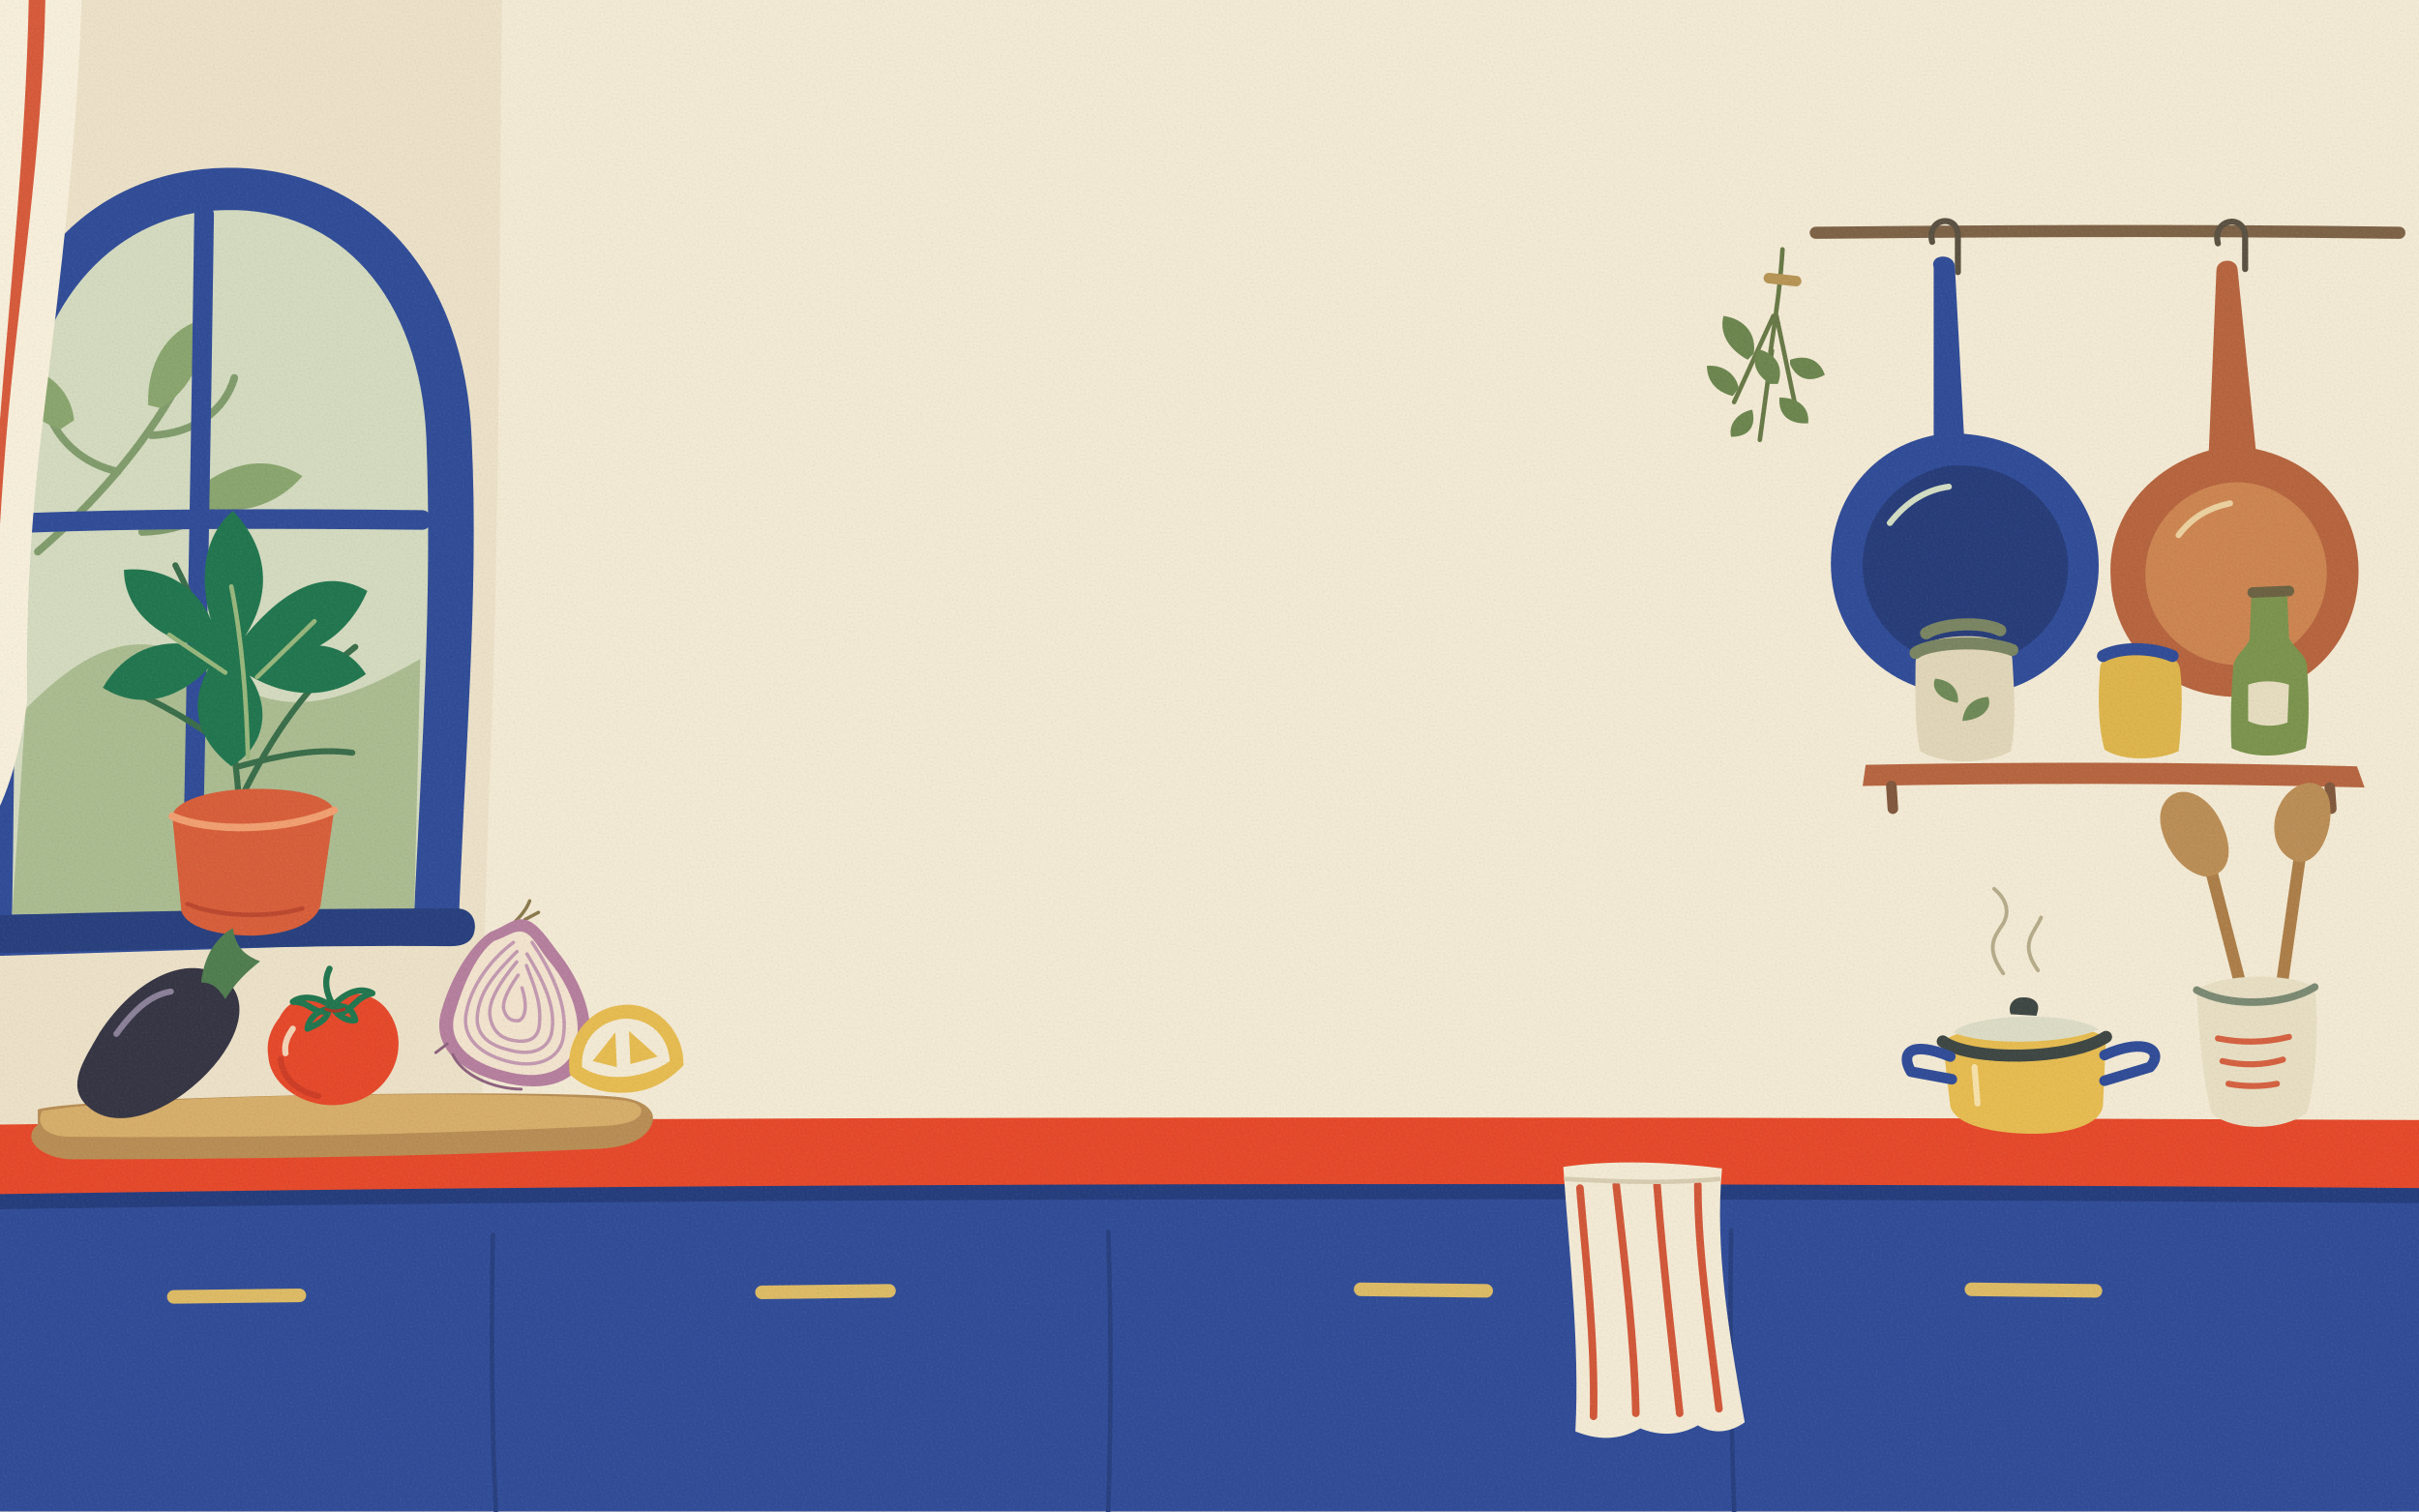
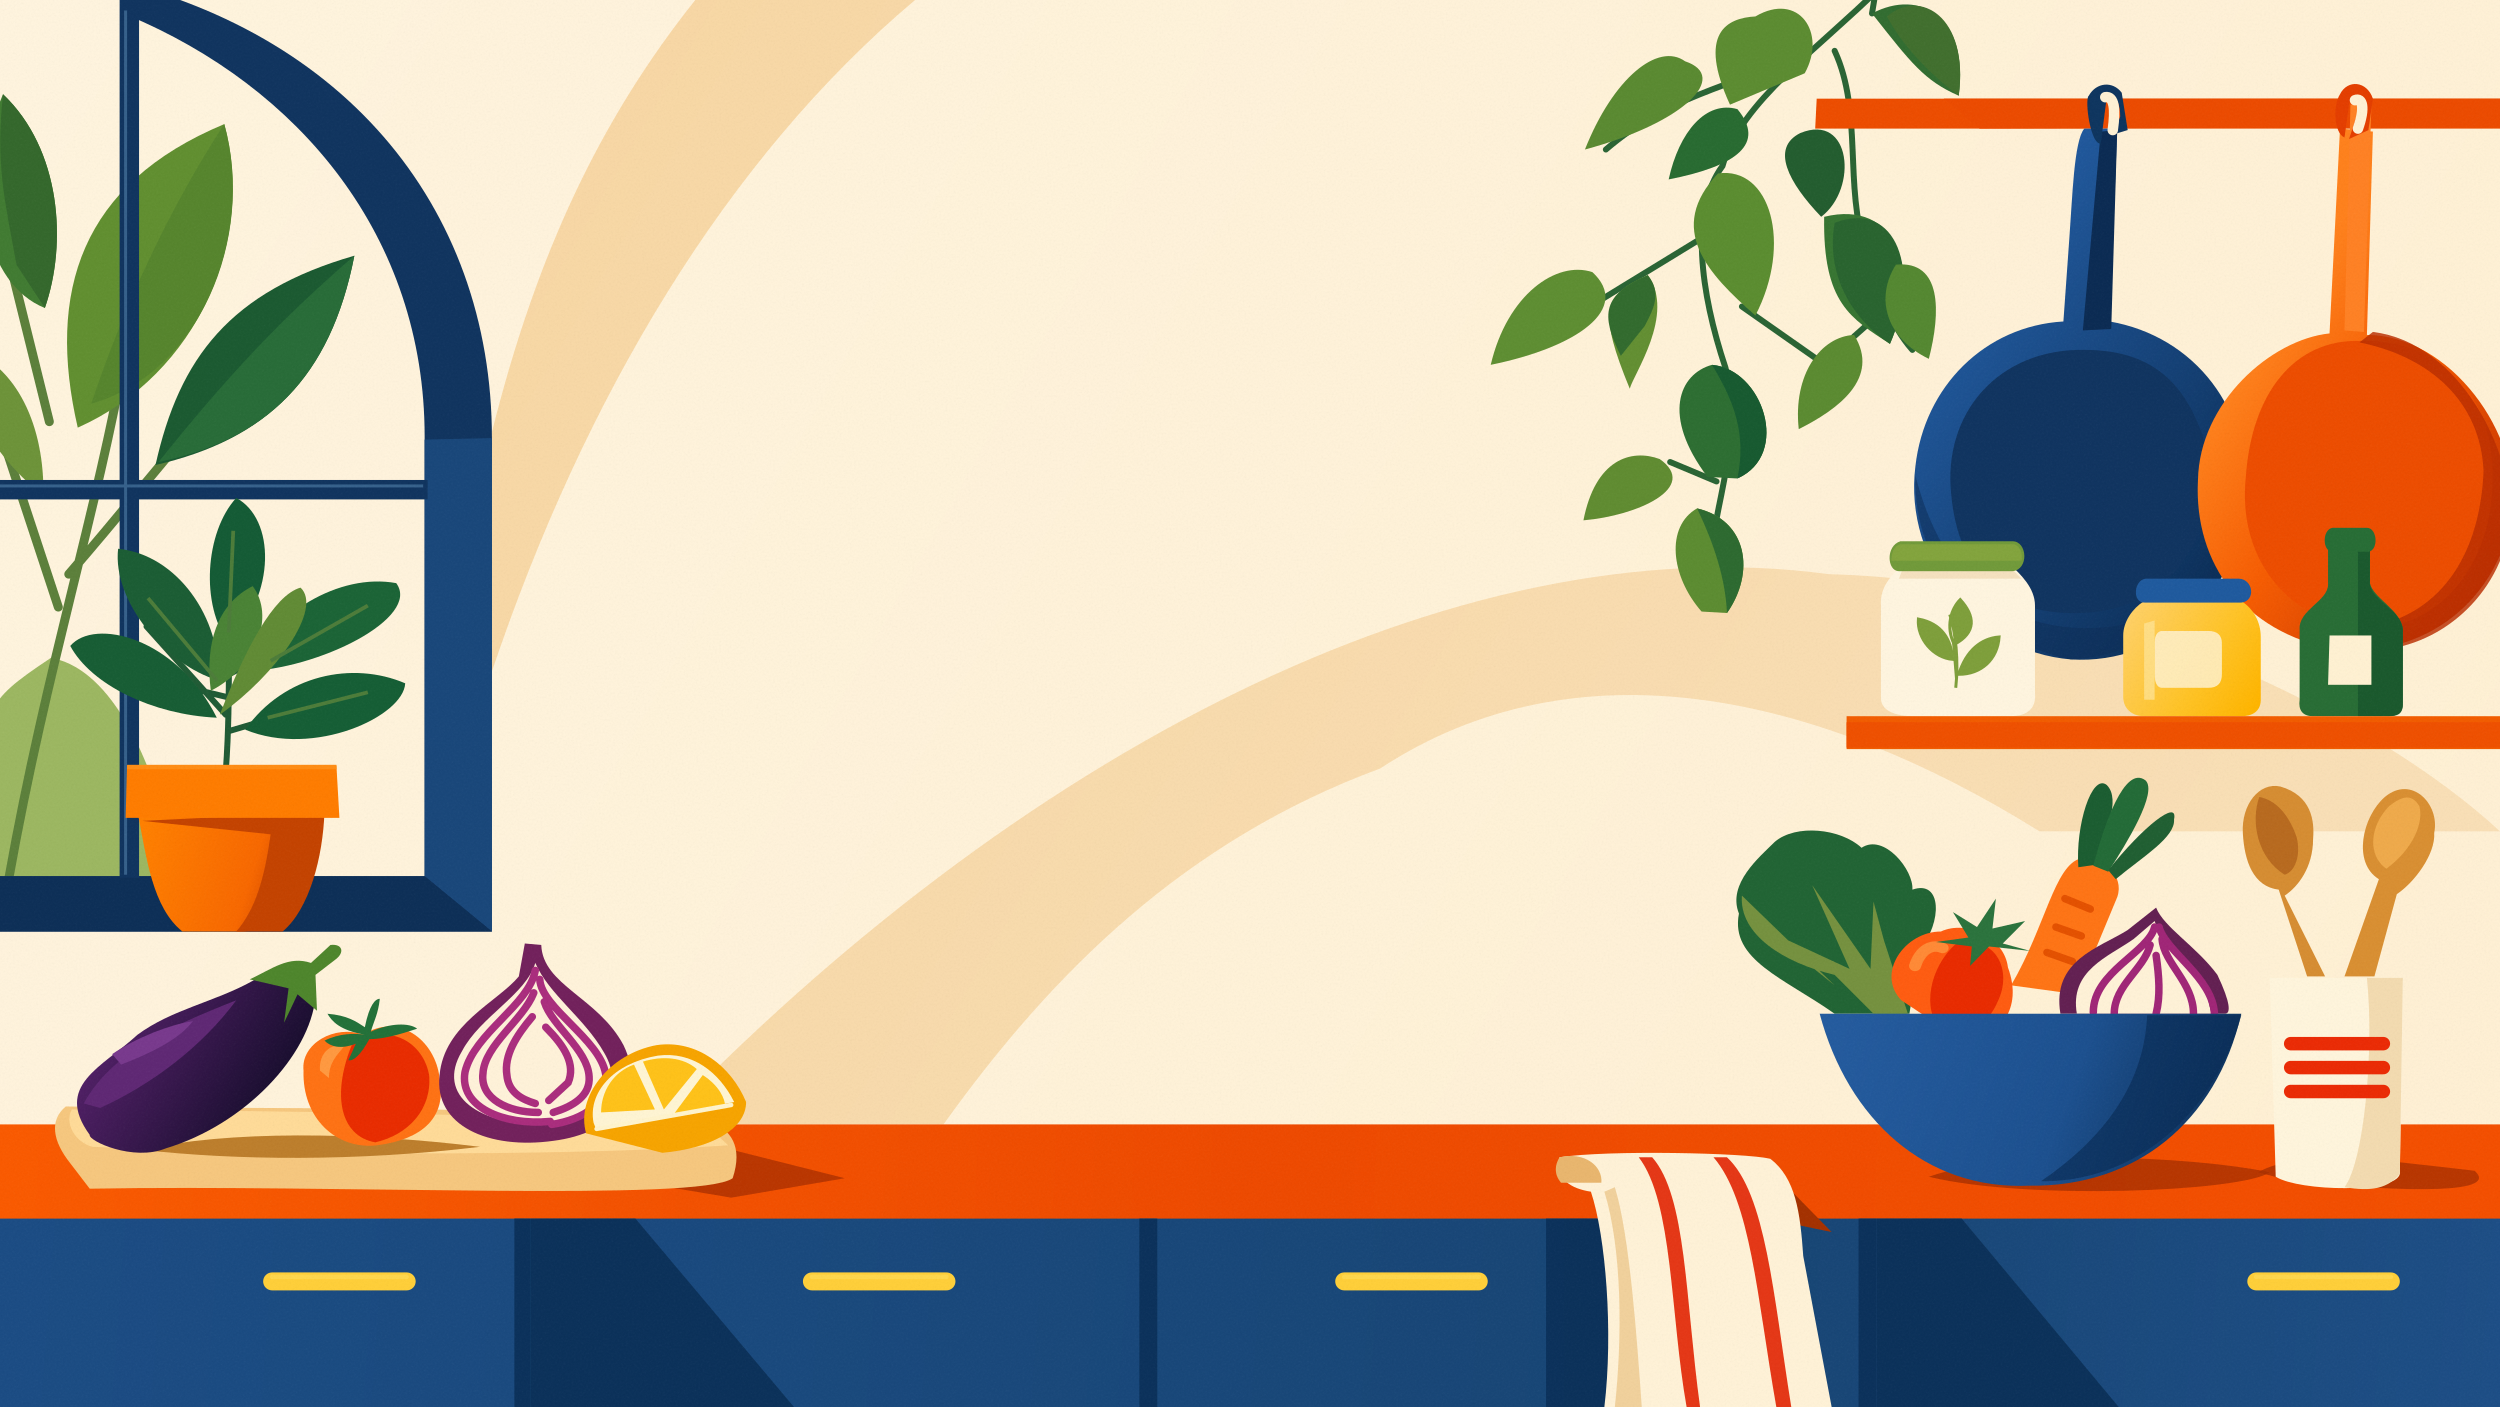
- <svg xmlns="http://www.w3.org/2000/svg" viewBox="0 0 1600 1000" fill="none" role="img" aria-labelledby="title">
+ <svg xmlns="http://www.w3.org/2000/svg" viewBox="0 0 1672 941" fill="none" role="img" aria-labelledby="kitchen-title">
  <defs>
-     <filter id="paper" x="-2%" y="-2%" width="104%" height="104%" color-interpolation-filters="sRGB">
-       <feTurbulence type="fractalNoise" baseFrequency=".72" numOctaves="3" seed="23" stitchTiles="stitch" result="grain" />
-       <feColorMatrix in="grain" type="saturate" values="0" />
+     <linearGradient id="wall" x1="0" y1="0" x2="1672" y2="941" gradientUnits="userSpaceOnUse">
+       <stop stop-color="#fff4de" />
+       <stop offset="1" stop-color="#fff0d3" />
+     </linearGradient>
+     <linearGradient id="sunlight" x1="329" y1="100" x2="1430" y2="745" gradientUnits="userSpaceOnUse">
+       <stop stop-color="#f8d7a4" />
+       <stop offset="1" stop-color="#f9dfb6" />
+     </linearGradient>
+     <linearGradient id="blue-pan" x1="1280" y1="244" x2="1494" y2="400" gradientUnits="userSpaceOnUse">
+       <stop stop-color="#20589c" />
+       <stop offset="1" stop-color="#0a2c54" />
+     </linearGradient>
+     <linearGradient id="orange-pan" x1="1487" y1="266" x2="1672" y2="389" gradientUnits="userSpaceOnUse">
+       <stop stop-color="#ff811c" />
+       <stop offset=".4" stop-color="#f65c02" />
+       <stop offset="1" stop-color="#c33100" />
+     </linearGradient>
+     <linearGradient id="orange-pot" x1="93" y1="556" x2="211" y2="593" gradientUnits="userSpaceOnUse">
+       <stop stop-color="#ff8000" />
+       <stop offset=".65" stop-color="#f86800" />
+       <stop offset="1" stop-color="#bc3500" />
+     </linearGradient>
+     <linearGradient id="counter" x1="0" y1="752" x2="1672" y2="815" gradientUnits="userSpaceOnUse">
+       <stop stop-color="#fa5a00" />
+       <stop offset=".5" stop-color="#ee4a00" />
+       <stop offset="1" stop-color="#f44f00" />
+     </linearGradient>
+     <linearGradient id="cabinet" x1="0" y1="815" x2="1672" y2="941" gradientUnits="userSpaceOnUse">
+       <stop stop-color="#1b4c84" />
+       <stop offset=".7" stop-color="#174574" />
+       <stop offset="1" stop-color="#1d4e86" />
+     </linearGradient>
+     <linearGradient id="bowl-blue" x1="1228" y1="688" x2="1480" y2="780" gradientUnits="userSpaceOnUse">
+       <stop stop-color="#245b9e" />
+       <stop offset=".6" stop-color="#1c508f" />
+       <stop offset="1" stop-color="#0d315a" />
+     </linearGradient>
+     <linearGradient id="jar-yellow" x1="1421" y1="418" x2="1508" y2="472" gradientUnits="userSpaceOnUse">
+       <stop stop-color="#ffd064" />
+       <stop offset=".6" stop-color="#ffc325" />
+       <stop offset="1" stop-color="#ffb500" />
+     </linearGradient>
+     <linearGradient id="leaf-green" x1="1100" y1="100" x2="1270" y2="280" gradientUnits="userSpaceOnUse">
+       <stop stop-color="#6e9639" />
+       <stop offset="1" stop-color="#205b2f" />
+     </linearGradient>
+     <linearGradient id="purple-skin" x1="63" y1="684" x2="179" y2="756" gradientUnits="userSpaceOnUse">
+       <stop stop-color="#56216b" />
+       <stop offset="1" stop-color="#140c2a" />
+     </linearGradient>
+     <clipPath id="window-opening">
+       <path d="M0 0H83C199 39 285 154 285 292V587H0Z" />
+     </clipPath>
+     <filter id="kitchen-paper" x="0" y="0" width="100%" height="100%" color-interpolation-filters="sRGB">
+       <feTurbulence type="fractalNoise" baseFrequency=".72" numOctaves="3" seed="22" stitchTiles="stitch" result="noise" />
+       <feColorMatrix in="noise" type="saturate" values="0" />
      <feComponentTransfer>
-         <feFuncA type="linear" slope=".14" />
+         <feFuncA type="linear" slope=".06" />
      </feComponentTransfer>
-       <feComposite in2="SourceGraphic" operator="in" result="ink" />
-       <feBlend in="SourceGraphic" in2="ink" mode="soft-light" />
+       <feComposite in2="SourceGraphic" operator="in" result="pigment" />
+       <feBlend in="SourceGraphic" in2="pigment" mode="soft-light" />
    </filter>
  </defs>
-   <g filter="url(#paper)" stroke-linecap="round" stroke-linejoin="round">
-     <path d="M0 0H1600V1000H0Z" fill="#f5ecd6" />
-     <path d="M0 0h332c-2 161-1 342-8 512-3 80-5 158-5 242H0Z" fill="#eee3c9" />
-     <path d="M-21 633c4-111 2-239 10-344 7-113 74-177 161-178 94-1 158 70 162 180 5 102-5 211-9 332Z" fill="#304c98" />
-     <path d="M8 605c2-112 1-221 8-316 6-91 62-149 133-150 76-2 129 58 133 151 4 104-3 208-8 312Z" fill="#d5dcc0" />
-     <path d="M17 469c56-57 90-49 129-22 40 28 76 21 132-11l-4 166-266 3Z" fill="#acbd91" />
-     <path d="M25 365c36-31 69-68 93-111m-40 58c-23-5-41-21-47-42m69 18c29-1 49-17 55-38m-61 102c31-1 47-13 58-30" stroke="#819c6c" stroke-width="5" />
-     <path d="M40 284c-20-6-35-25-34-43 23 1 41 16 43 37Zm58-16c-1-27 12-49 34-56 5 23-5 45-26 58Zm28 59c26-23 52-26 74-12-17 20-43 27-67 20Z" fill="#8aa66e" />
-     <path d="M135 142c-2 150-5 304-8 461m-112-257c80-3 165-3 264-2" stroke="#304c98" stroke-width="13" />
-     <path d="M-16 606c91-3 208-5 318-5 9 0 13 7 12 14-1 8-7 11-16 11-106-1-223 3-315 5Z" fill="#273f7e" />
-     <path d="M-8 0h62c-3 95-14 183-25 273-8 65-12 123-11 190-4 33-13 65-26 85Z" fill="#f9f1dc" />
-     <path d="M19 0h11c-2 103-18 196-26 291-4 49-7 100-7 146L-7 470c-1-62 0-114 6-180C7 186 17 98 19 0Z" fill="#d85a3a" />
-     <path d="M159 554c-1-72-18-132-43-180m43 155c22-45 46-78 76-101m-82 68c-25-18-46-31-74-42m79 53c30-8 52-12 75-9" stroke="#396d49" stroke-width="4" />
-     <path d="M130 427c-27-5-48-25-48-50 29-3 54 15 60 41-11-31-9-62 12-80 24 25 26 55 8 83 28-34 55-45 81-30-12 28-36 45-66 44 26-13 51-11 65 11-24 17-51 16-77 1 15 22 10 47-12 60-22-17-29-40-15-65-20 21-46 28-70 13 14-24 36-33 62-28Z" fill="#20764e" />
-     <path d="M164 501c-1-39-4-78-11-113m17 60 38-37m-59 34-37-25" stroke="#98b77c" stroke-width="3" />
-     <path d="M114 540c1-10 24-17 49-18 30-1 55 4 58 14l-9 63c-3 12-21 19-44 20-24 0-44-5-48-16Z" fill="#d95e39" />
-     <path d="M114 540c24 11 77 10 107-4" stroke="#f3a071" stroke-width="5" />
-     <path d="M124 598c18 8 52 10 76 3" stroke="#bd472e" stroke-width="3" />
-     <path d="M1201 154c105-1 237-2 386 0" stroke="#7d6245" stroke-width="8" />
-     <path d="M1278 160c-4-16 17-19 17-4v24" stroke="#5a5141" stroke-width="4" />
-     <path d="M1279 177c-3-9 13-10 14-1l6 111c51 4 87 39 89 82 3 50-36 90-85 91-52 1-92-37-92-87 0-44 28-77 68-85Z" fill="#304c98" />
-     <path d="M1289 308c-32 6-57 32-57 66 0 38 32 67 70 66 36-1 66-29 66-66-1-36-33-66-70-66Z" fill="#263c79" />
-     <path d="M1250 346c11-14 24-22 39-24" stroke="#d5dfc4" stroke-width="4" />
-     <path d="M1467 161c-4-16 17-20 18-5v22" stroke="#5a5141" stroke-width="4" />
-     <path d="M1466 179c0-8 13-9 14-1l12 119c42 9 69 42 68 83-1 46-36 81-81 81-46 0-82-34-83-80-2-39 26-72 65-83Z" fill="#b7643d" />
-     <path d="M1479 319c-33 1-60 27-60 61 0 33 27 59 60 60 32 0 59-26 60-59 1-34-27-62-60-62Z" fill="#ce8550" />
-     <path d="M1441 354c9-12 20-18 34-21" stroke="#eed2a0" stroke-width="4" />
-     <path d="M1179 165c-1 18-4 42-8 68m2-24-26 57m28-57 13 62m-16-39-8 59" stroke="#687946" stroke-width="3" />
-     <path d="M1156 238c-13-7-19-18-16-29 14 2 22 12 20 25m-14 28c-12-3-17-11-17-20 12-1 20 7 21 15m21-3c-10-6-13-15-8-23 12 3 17 12 13 23m8-16c12-4 20 1 23 10-11 6-19 2-23-7m-7 22c13 0 20 7 19 17-13 1-20-6-19-17m-18 8c-10 2-16 10-14 18 11 0 17-6 14-18" fill="#6c864e" />
-     <path d="m1170 184 18 2" stroke="#b89554" stroke-width="7" />
-     <path d="M1234 506c100-2 210-2 325 1l5 14c-120-3-231-3-332-1Z" fill="#b7653f" />
-     <path d="m1251 520 1 15m289-14 1 14" stroke="#81583c" stroke-width="7" />
-     <path d="M1270 497c-4-19-3-42-3-58 0-11 9-17 29-18 21-1 34 4 35 15 1 18 3 41-1 61-14 8-43 10-60 0Z" fill="#e2d7b9" />
-     <path d="M1267 432c9-7 46-9 64-2m-57-11c11-7 38-8 49-2" stroke="#7a8562" stroke-width="8" />
-     <path d="m1297 451-1 33m-1-19c-13-2-18-10-15-16 11 1 16 8 15 16m3 12c14-1 20-9 17-16-11 1-16 7-17 16Z" fill="#6e8a56" />
-     <path d="M1392 496c-5-18-4-40-3-54 1-8 10-13 25-13 17 0 27 6 28 14 2 16 1 36-1 54-14 6-36 7-49-1Z" fill="#dfb64b" />
-     <path d="M1391 434c11-6 32-6 46 0" stroke="#304c98" stroke-width="8" />
-     <path d="M1476 495c-1-19 0-40 1-52 0-9 8-13 11-20l1-26c0-5 5-8 12-8s12 2 12 8l1 25c4 8 12 11 12 20 1 15 2 37-1 53-15 6-34 7-49 0Z" fill="#7b944d" />
-     <path d="m1490 392 24-1" stroke="#6c6242" stroke-width="7" />
-     <path d="M1487 453c8-3 18-3 27 0l-1 25c-8 3-18 3-26-1Z" fill="#e8dec1" />
-     <path d="M0 744c382-5 947-6 1600-3v63c-601-4-1139-2-1600 5Z" fill="#e74829" />
-     <path d="M0 794c444-7 997-9 1600-5v211H0Z" fill="#304c98" />
-     <path d="M0 795c521-8 1061-8 1600-4" stroke="#243c7d" stroke-width="10" />
-     <path d="M326 817c-1 60-1 122 2 183m405-185c2 58 2 121 0 185m412-186c-1 62 0 125 2 186" stroke="#273f80" stroke-width="3" />
-     <path d="m115 858 83-1m306-2 84-1m312-1 83 1m321-1 82 1" stroke="#dfbc65" stroke-width="9" />
-     <path d="M1034 772c34-5 73-3 105 1-5 55 5 111 15 168-10 7-21 8-31 2-12 7-26 7-38 2-14 8-28 8-43 2 3-58-4-116-8-175Z" fill="#f5ecd6" />
-     <path d="M1045 786c4 49 10 99 9 151m15-153c6 54 12 103 13 151m14-151c4 53 10 103 15 151m12-151c0 45 8 98 14 148" stroke="#d35738" stroke-width="5" />
-     <path d="M1036 780c36 2 70 3 101 0" stroke="#d9ceb2" stroke-width="3" />
-     <path d="M25 734c29-9 340-14 386-8 15 2 24 9 20 18-4 10-17 15-34 16-107 5-241 7-351 7-18-1-33-13-21-23Z" fill="#b98e54" />
-     <path d="M28 735c76-12 321-14 384-7 9 1 13 4 12 8-2 6-11 8-25 9-132 6-245 8-354 7-14 0-22-8-17-17Z" fill="#d8af6a" />
-     <path d="M66 683c23-35 55-50 77-39 25 13 17 42-6 66-25 26-61 40-80 21-13-13-2-29 9-48Z" fill="#353443" />
-     <path d="M133 650c2-17 9-29 21-36 2 13 8 18 18 22-10 8-16 14-23 25-5-8-9-11-16-11Z" fill="#4f7d4f" />
-     <path d="M77 684c13-18 24-26 36-28" stroke="#8b829a" stroke-width="4" />
-     <g transform="translate(171 632) scale(.81)">
-       <path d="M17 51C26 33 44 32 59 39 74 25 98 31 108 49 125 78 106 115 73 121 42 128 10 108 8 83 6 70 10 60 17 51Z" fill="#e74829" />
-       <path d="M18 85c2 17 16 27 31 30" stroke="#cf3c25" stroke-width="5" />
-       <path d="M61 41c-7-12-7-22-3-30m1 30c-14-9-26-7-31-3 13 0 16 8 24 8m8-4c14-15 26-15 33-11-13 3-15 12-25 16m-8-5c6 10 15 12 19 11-2-9-8-13-19-11m-4 2c-9 2-15 8-16 16 9-4 15-7 17-14" stroke="#20764e" stroke-width="5" />
-       <path d="M28 60c-5 7-7 13-6 20" stroke="#f5d4b6" stroke-width="5" />
-       <path d="M55 44c5 2 10 2 15 0" stroke="#a33723" stroke-width="2.5" />
+   <g filter="url(#kitchen-paper)">
+     <path d="M0 0H1672V941H0Z" fill="url(#wall)" />
+     <path d="M465 0H612C486 106 391 265 329 449L329 289C359 169 402 79 465 0Z" fill="url(#sunlight)" />
+     <path d="M442 752C678 507 971 350 1223 384 1410 389 1590 480 1672 556L1364 556C1215 463 1054 428 923 514 793 562 704 650 631 752Z" fill="url(#sunlight)" />
+     <g clip-path="url(#window-opening)">
+       <path d="M-34 553C-3 469-14 472 34 440 69 446 101 494 120 587H-34Z" fill="#9cb761" />
+       <path d="M6 587C31 447 65 342 84 234M46 384C111 309 163 237 228 184M33 282 7 177M39 406 5 303" stroke="#5c803b" stroke-width="6" stroke-linecap="round" />
+       <path d="M30 206C-10 190-24 125 2 63 41 100 45 163 30 206Z" fill="#417b32" />
+       <path d="M11 177C3 133-3 110 2 63 41 100 45 163 30 206Z" fill="#34682c" />
+       <path d="M52 286C31 195 54 123 150 83 171 159 133 250 52 286Z" fill="#618f30" />
+       <path d="M61 270C83 204 114 138 150 83 171 159 133 250 61 270Z" fill="#56852d" />
+       <path d="M104 311C120 239 154 195 237 171 221 253 178 294 104 311Z" fill="#1b5a31" />
+       <path d="M106 309C151 253 186 215 237 171 221 253 178 294 106 309Z" fill="#286c38" />
+       <path d="M-25 232C12 244 30 286 29 332-15 295-24 261-25 232Z" fill="#6d9339" />
    </g>
-     <g transform="translate(283 600) rotate(14 82 87) scale(.75)">
-       <path d="M53 24c4-7 7-13 8-21m0 17 10-9" stroke="#8a794c" stroke-width="3" />
-       <path d="M34 38C47 29 50 21 61 20c12 0 25 13 34 20 24 18 45 45 47 71 4 37-27 54-68 53-37 0-67-16-65-49 1-30 11-62 25-77Z" fill="#b67f9e" />
-       <path d="M39 45c11-7 15-14 23-14 9 0 18 12 28 19 21 15 40 39 41 63 1 29-23 42-56 41-31 0-55-12-54-39 1-27 6-55 18-70Z" fill="#f4e5cf" />
-       <path d="M56 42C38 64 28 93 31 116c3 19 20 28 43 29 27 1 45-11 45-30-1-29-24-56-47-77m-11 11c-15 25-24 43-20 65 3 14 14 21 33 21 21 1 34-8 34-23-1-25-21-46-38-63m-7 9c-12 25-16 42-11 53 4 9 11 15 22 15 15 0 23-6 22-17-2-20-13-34-24-50m-5 10c-7 18-8 29-4 34 3 5 8 7 14 5 6-4 4-16-4-29" stroke="#c49ab1" stroke-width="3" />
-       <path d="M28 151c12 15 40 21 66 15m-73-23-8 10" stroke="#8d617e" stroke-width="2.5" />
+     <path d="M55-18C227 15 329 137 329 293V623H-30V586H284V292C284 158 200 58 85 10L80-14Z" fill="#10345f" />
+     <path d="M284 294 329 293V623L284 586Z" fill="#19477a" />
+     <path d="M0 586H284L329 623H0Z" fill="#0d2f57" />
+     <path d="M80 0H93V587H80Z" fill="#10345f" />
+     <path d="M0 321H286V334H0Z" fill="#10345f" />
+     <path d="M84 7V585M0 325H283" stroke="#36618b" stroke-width="2" />
+     <path d="M151 516C155 461 151 421 156 385M151 478 98 419M153 451 233 410M153 489 234 465M151 466 84 450" stroke="#205b35" stroke-width="4" stroke-linecap="round" />
+     <path d="M146 455C111 445 75 402 79 367 119 371 148 414 146 455Z" fill="#1b5d34" />
+     <path d="M153 430C134 405 137 356 158 333 184 347 185 397 153 430Z" fill="#145b35" />
+     <path d="M163 449C182 410 227 383 265 390 282 413 213 448 163 449Z" fill="#1b6436" />
+     <path d="M164 488C190 451 236 442 271 457 270 479 210 507 164 488Z" fill="#155e35" />
+     <path d="M145 480C102 478 61 458 47 432 63 413 118 426 145 480Z" fill="#175d34" />
+     <path d="M141 462C137 431 145 404 169 392 184 412 172 446 141 462Z" fill="#4a8335" />
+     <path d="M147 478C164 434 183 398 201 393 216 407 185 451 147 478Z" fill="#618b35" />
+     <path d="M99 400 145 455M181 442 246 405M179 480 246 463M156 355 153 423" stroke="#4d7c3a" stroke-width="2.5" />
+     <path d="M92 543H217C212 590 195 623 160 623H122C102 607 98 574 92 543Z" fill="url(#orange-pot)" />
+     <path d="M95 549 181 558C177 587 171 608 158 623H189C207 608 216 573 217 543Z" fill="#c44300" />
+     <path d="M85 512H225L227 547H84Z" fill="#ff7c00" />
+     <path d="M85 513H225" stroke="#ff8d15" stroke-width="3" />
+     <path d="M1257-8C1217 32 1164 68 1152 111 1130 141 1137 195 1154 246 1169 306 1134 360 1147 402M1210 34C1153 60 1116 64 1074 100M1150 152 1047 215M1165 205 1232 252M1227 34C1246 75 1233 124 1248 169 1259 198 1264 217 1279 234M1252 9 1255-9M1148 322 1117 309M1258 209 1240 225M1255 188 1272 182" stroke="#2a6434" stroke-width="4" stroke-linecap="round" />
+     <path d="M1252 9C1284-8 1317 11 1310 64 1287 54 1278 42 1252 9Z" fill="#326d31" />
+     <path d="M1262 11C1272 30 1290 49 1310 64 1317 11 1284-8 1262 11Z" fill="#416f2e" />
+     <path d="M1157 70C1135 22 1155 12 1174 11 1203-6 1222 22 1207 49Z" fill="#5c8c31" />
+     <path d="M1060 100C1079 52 1109 28 1127 41 1157 51 1127 82 1060 100Z" fill="#5a8a31" />
+     <path d="M1116 120C1123 88 1141 67 1162 73 1181 96 1162 111 1116 120Z" fill="#286b31" />
+     <path d="M1149 116C1184 111 1199 163 1174 211 1142 183 1114 153 1149 116Z" fill="#5b8d30" />
+     <path d="M1204 89C1238 75 1243 126 1218 145 1196 122 1184 99 1204 89Z" fill="#235d2f" />
+     <path d="M1220 145C1269 133 1285 182 1264 230 1238 213 1219 203 1220 145Z" fill="#377532" />
+     <path d="M1227 149C1221 183 1238 213 1264 230 1285 182 1269 133 1227 149Z" fill="#29642f" />
+     <path d="M1268 177C1299 174 1298 209 1290 240 1261 226 1254 199 1268 177Z" fill="#548831" />
+     <path d="M997 244C1008 197 1041 174 1065 182 1091 206 1056 232 997 244Z" fill="#5e8e32" />
+     <path d="M1090 260C1069 209 1072 197 1102 184 1121 210 1092 251 1090 260Z" fill="#638f32" />
+     <path d="M1100 218C1107 205 1111 195 1102 184 1072 197 1070 210 1084 238Z" fill="#326b2e" />
+     <path d="M1142 319C1111 278 1123 250 1145 244 1179 247 1198 304 1162 320Z" fill="#2d6e32" />
+     <path d="M1145 244C1160 269 1168 290 1162 320 1198 304 1179 247 1145 244Z" fill="#175a30" />
+     <path d="M1059 348C1067 307 1091 300 1110 307 1137 326 1095 345 1059 348Z" fill="#608c31" />
+     <path d="M1138 409C1117 385 1114 352 1135 340 1169 348 1174 383 1155 410Z" fill="#5c8c31" />
+     <path d="M1135 340C1147 365 1154 388 1155 410 1174 383 1169 348 1135 340Z" fill="#2d6a30" />
+     <path d="M1203 287C1199 250 1218 225 1240 224 1258 253 1229 274 1203 287Z" fill="#5b8b31" />
+     <path d="M1215 66H1672V86H1214Z" fill="#ed4d00" />
+     <path d="M1300 66H1672V85L1324 86Z" fill="#ec4b00" />
+     <path d="M1394 86C1387 94 1386 133 1384 159L1380 215C1328 218 1287 258 1281 312 1273 376 1322 436 1385 441 1448 445 1497 395 1502 335 1506 274 1468 225 1411 215L1416 86Z" fill="url(#blue-pan)" />
+     <path d="M1394 234C1337 233 1299 276 1305 331 1310 384 1340 411 1389 410 1454 410 1489 352 1473 291 1460 254 1437 234 1394 234Z" fill="#103460" />
+     <path d="M1281 318C1279 382 1327 429 1385 441 1445 438 1483 395 1501 339 1485 387 1451 418 1401 420 1341 422 1299 388 1281 318Z" fill="#0c2d58" opacity=".55" />
+     <path d="M1405 88 1393 221 1412 220 1416 87Z" fill="#0b2b53" />
+     <path d="M1397 64C1402 55 1413 54 1419 62L1423 87 1413 90 1418 78C1418 62 1409 63 1409 65L1405 96C1398 97 1394 66 1397 64Z" fill="#0e355f" />
+     <path d="M1408 65C1414 64 1415 73 1413 87" stroke="#fff1d4" stroke-width="7" stroke-linecap="round" />
+     <path d="M1565 86 1558 223C1519 227 1471 269 1470 321 1467 377 1501 423 1561 434 1623 441 1671 400 1680 344 1687 290 1638 224 1583 224L1587 88Z" fill="url(#orange-pan)" />
+     <path d="M1578 228C1535 227 1506 262 1502 319 1496 377 1534 417 1583 421 1638 419 1667 371 1667 321 1669 257 1623 226 1578 228Z" fill="#ed4d00" />
+     <path d="M1587 222C1645 229 1682 303 1679 350 1672 399 1631 434 1586 435L1582 420C1637 411 1659 365 1661 315 1659 270 1627 239 1578 229Z" fill="#b92d00" opacity=".82" />
+     <path d="M1572 70 1568 221 1581 222 1586 70Z" fill="#ff8124" />
+     <path d="M1565 63C1570 53 1583 54 1587 66L1584 87 1571 93 1578 72C1580 62 1573 62 1571 70L1568 92C1561 89 1560 71 1565 63Z" fill="#e43e00" />
+     <path d="M1575 67C1580 65 1582 72 1577 86" stroke="#fff1d4" stroke-width="7" stroke-linecap="round" />
+     <path d="M1273 378C1265 384 1257 393 1258 405L1258 467C1258 475 1267 479 1280 479H1344C1356 479 1362 474 1361 463L1361 405C1361 393 1351 384 1345 378Z" fill="#fff5df" />
+     <path d="M1273 379H1344L1352 387H1270Z" fill="#eed4aa" opacity=".6" />
+     <path d="M1271 362H1346C1356 362 1357 381 1346 382H1270C1262 382 1261 365 1271 362Z" fill="#719a3a" />
+     <path d="M1271 364H1346C1351 364 1353 371 1352 375H1265C1265 369 1267 365 1271 364Z" fill="#83a43d" />
+     <path d="M1308 460C1310 442 1308 423 1304 411M1306 441C1293 440 1282 427 1283 414 1299 417 1305 428 1306 441ZM1310 451C1315 435 1325 427 1337 426 1336 441 1325 451 1310 451ZM1307 431C1301 419 1305 407 1311 401 1321 412 1322 423 1307 431Z" fill="#7e9f3b" stroke="#7e9f3b" stroke-width="2" />
+     <path d="M1434 402H1499C1507 407 1512 416 1512 426V468C1512 476 1506 479 1499 479H1434C1426 479 1420 474 1420 466V425C1420 416 1426 407 1434 402Z" fill="url(#jar-yellow)" />
+     <path d="M1435 387H1497C1507 387 1509 402 1499 403H1434C1426 403 1427 388 1435 387Z" fill="#1f5a9e" />
+     <path d="M1446 422H1477C1483 422 1486 425 1486 430V451C1486 457 1483 460 1477 460H1446C1442 460 1441 455 1441 451V430C1441 425 1443 422 1446 422Z" fill="#fff1cd" opacity=".85" />
+     <path d="M1434 417 1441 415V468H1434Z" fill="#ffe69a" opacity=".7" />
+     <path d="M1557 365H1585L1585 390C1587 400 1606 408 1607 421V471C1607 476 1604 479 1597 479H1547C1540 479 1537 475 1538 468V421C1537 408 1557 402 1557 391Z" fill="#286d35" />
+     <path d="M1577 366H1585V391C1587 402 1606 408 1607 421V471C1607 478 1603 479 1597 479H1577Z" fill="#1a592d" />
+     <path d="M1560 353H1583C1590 353 1591 368 1584 369H1560C1553 369 1553 354 1560 353Z" fill="#276d35" />
+     <path d="M1558 425H1586V458H1557Z" fill="#fff1d2" />
+     <path d="M1235 479H1672V501H1235Z" fill="#f25c00" />
+     <path d="M1235 483H1672V500H1235Z" fill="#ef5000" />
+     <path d="M0 752H1672V816H0Z" fill="url(#counter)" />
+     <path d="M0 815H1672V941H0Z" fill="url(#cabinet)" />
+     <path d="M344 815H355V941H344ZM762 815H774V941H762ZM1034 815H1046V941H1034ZM1243 815H1255V941H1243Z" fill="#0b315b" />
+     <path d="M355 815H425L531 941H355ZM1046 815H1110L1218 941H1046ZM1255 815H1312L1417 941H1255Z" fill="#0b3058" opacity=".95" />
+     <path d="m182 857 90 0m271 0 90 0m266 0 90 0m520 0 90 0" stroke="#ffcf39" stroke-width="12" stroke-linecap="round" />
+     <path d="m182 854 90 0m271 0 90 0m266 0 90 0m520 0 90 0" stroke="#ffd74c" stroke-width="3" stroke-linecap="round" />
+     <path d="M438 756 565 788 489 801 364 780Z" fill="#a72e00" opacity=".75" />
+     <path d="M44 740C171 742 345 739 474 750 489 755 497 767 490 788 468 804 225 792 60 795L47 778C35 763 33 749 44 740Z" fill="#f6c77e" />
+     <path d="M48 742C191 743 340 745 472 752L487 766C366 774 187 772 62 767 50 764 43 751 48 742Z" fill="#ffdb98" />
+     <path d="M95 769C151 756 241 757 321 767 238 777 157 776 95 769Z" fill="#bd7e2c" />
+     <path d="M60 759C36 726 68 714 92 692 115 675 144 670 169 656 185 644 207 648 211 667 207 706 164 752 111 768 89 777 59 763 60 759Z" fill="url(#purple-skin)" />
+     <path d="M56 738C74 705 112 687 158 669 135 700 102 725 67 741Z" fill="#5f2874" />
+     <path d="M75 705C91 694 114 685 129 683 119 696 99 705 81 712Z" fill="#78398d" />
+     <path d="M167 655C182 648 193 639 208 644L221 632C229 631 231 637 224 642L211 652 212 676 199 665 190 684 193 661Z" fill="#4e862c" />
+     <path d="M203 716C201 698 224 685 243 692 266 677 291 695 294 721 299 747 283 762 252 766 225 769 202 748 203 716Z" fill="#ff7214" />
+     <path d="M236 697C261 684 283 697 287 719 289 742 273 759 251 764 228 760 221 733 236 697Z" fill="#e92c00" />
+     <path d="M214 716C213 704 222 697 230 700 225 706 220 711 220 721Z" fill="#ff9940" />
+     <path d="M244 692C227 689 222 683 219 678 232 679 238 683 244 687 247 672 251 668 254 668 253 678 250 683 248 690 261 684 274 684 279 688 267 692 256 695 247 695 241 706 236 710 233 709L238 698C228 702 221 700 217 696 227 691 237 691 244 692Z" fill="#237139" />
+     <path d="M362 632C363 659 400 667 417 699 433 732 410 758 370 763 327 769 290 753 294 719 297 685 333 670 347 653L351 631Z" fill="#72215c" />
+     <path d="M358 644C352 665 321 680 309 703 291 733 321 753 365 752 401 751 419 729 404 704 391 681 367 665 358 644Z" fill="#fff2d9" />
+     <path d="M358 649C354 672 317 691 311 717 307 740 336 753 368 750M361 655C362 674 401 695 405 718 409 737 390 749 369 752M357 664C350 682 324 699 323 718 321 735 340 744 360 744M364 670C369 686 393 702 394 720 395 733 383 740 370 744M356 680C345 693 337 706 339 719 340 730 348 735 358 738M365 687C378 700 385 712 380 724L367 736" stroke="#aa2d7d" stroke-width="5" stroke-linecap="round" />
+     <path d="M392 758C385 734 407 705 439 699 466 695 489 713 499 737 499 755 476 768 443 771Z" fill="#f7a400" />
+     <path d="M397 751C393 731 410 711 440 706 463 703 481 717 491 737L399 756Z" fill="#fff5d3" />
+     <path d="M402 744C402 730 410 717 424 712L438 742ZM430 710C443 706 457 707 466 715L444 742ZM470 719C481 726 485 735 485 740L450 746Z" fill="#ffc219" />
+     <path d="m399 755 90-16" stroke="#fff4cd" stroke-width="3" stroke-linecap="round" />
+     <path d="M1290 787C1344 768 1465 773 1518 784 1500 797 1355 803 1290 787Z" fill="#a93000" opacity=".8" />
+     <path d="M1510 784C1541 768 1584 775 1655 783 1672 798 1614 798 1533 790Z" fill="#a93000" opacity=".8" />
+     <path d="M1227 678C1193 654 1157 642 1163 611 1155 591 1177 573 1187 563 1201 551 1231 554 1245 567 1260 557 1280 582 1279 595 1299 588 1299 617 1284 635L1277 678Z" fill="#216434" />
+     <path d="M1165 599C1163 625 1193 644 1227 652L1253 678H1276L1260 629 1253 603 1251 648 1212 592 1237 648 1181 622 1227 659Z" fill="#75913f" />
+     <path d="M1345 659C1368 620 1374 578 1392 574 1407 573 1421 586 1416 600L1389 665Z" fill="#ff7415" />
+     <path d="M1390 580C1388 552 1399 517 1409 525 1419 535 1407 558 1404 578Z" fill="#1b5d31" />
+     <path d="M1400 579C1407 552 1421 511 1435 522 1443 530 1423 563 1410 583Z" fill="#236b37" />
+     <path d="M1410 582C1433 553 1457 534 1454 548 1455 560 1433 573 1415 588Z" fill="#205f32" />
+     <path d="m1381 601 17 7m-23 12 17 6m-23 11 17 6" stroke="#e45100" stroke-width="5" stroke-linecap="round" />
+     <g transform="translate(1313 650) scale(1.15 1) translate(-1313 -650)">
+       <path d="M1277 669C1262 651 1279 623 1300 623 1315 615 1337 627 1339 647 1348 675 1334 693 1315 698Z" fill="#ff5c11" />
+       <path d="M1309 631C1332 625 1342 649 1333 670 1327 686 1316 694 1300 688 1289 676 1293 647 1309 631Z" fill="#e92b00" />
+       <path d="M1285 646C1288 635 1295 631 1301 634" stroke="#ff8a36" stroke-width="7" stroke-linecap="round" />
+       <path d="M1316 627 1307 610 1321 620 1332 601 1330 621 1349 616 1336 631 1352 636 1328 633 1317 646 1318 633 1297 630Z" fill="#2b733d" />
    </g>
-     <path d="M377 711c-4-23 12-44 34-46 22-3 42 17 41 40-11 11-23 18-41 18-14 0-25-4-34-12Z" fill="#e8bd50" />
-     <path d="M385 706c-1-17 10-30 27-32 17-1 30 11 31 28-15 11-42 15-58 4Z" fill="#f5ecd6" />
-     <path d="m392 702 15-19 1 23m8-24 19 17-18 5" fill="#e8bd50" />
-     <path d="M1285 689c16-13 82-16 108-3l-2 45c-1 13-23 20-52 19-26-1-46-7-49-18Z" fill="#e8bd50" />
-     <path d="M1285 689c18 13 83 13 108-3" stroke="#3d4642" stroke-width="8" />
-     <path d="M1292 683c10-12 77-15 96-2-20 10-77 11-96 2Z" fill="#dedec7" />
-     <path d="M1330 671c-2-4 0-10 6-11 7-1 13 2 12 8l-1 4Z" fill="#3d4642" />
-     <path d="M1290 699c-27-11-33-2-26 10l27 5m101-16c27-12 40-3 30 8l-30 9" stroke="#304c98" stroke-width="7" />
-     <path d="m1306 706 2 24" stroke="#f9e3aa" stroke-width="4" />
-     <path d="M1325 644c-12-17-6-24 0-33 5-9 1-17-6-23m29 54c-13-18-2-25 2-35" stroke="#b7ac8a" stroke-width="2.5" />
-     <path d="m1489 679-27-105m43 108 17-121" stroke="#ad7e48" stroke-width="8" />
-     <path d="M1459 580c-21-3-36-34-28-48 8-14 26-9 36 8 11 19 10 39-8 40Z" fill="#bc8e55" />
-     <path d="M1519 570c-18-6-19-31-6-45 12-12 26-8 28 6 3 19-8 42-22 39Z" fill="#bc8e55" />
-     <path d="M1453 655c16-11 60-12 78-2 3 26 1 60-5 83-15 12-47 13-63 1-6-22-9-56-10-82Z" fill="#e9e0c4" />
-     <path d="M1453 655c20 11 57 11 78-2" stroke="#7b8a73" stroke-width="5" />
-     <path d="M1467 687c15 3 31 3 47-1m-44 16c13 3 27 3 40-1m-36 16c10 2 22 2 32 0" stroke="#d66140" stroke-width="4" />
+     <path d="M1378 678C1372 642 1404 634 1423 622L1442 607C1447 620 1469 633 1483 652 1492 671 1492 678 1488 678Z" fill="#632052" />
+     <path d="M1389 678C1384 649 1410 640 1427 628L1441 616C1446 632 1467 645 1475 661L1479 678Z" fill="#fff2d7" />
+     <path d="M1441 620C1437 637 1400 650 1400 677M1438 632C1434 648 1414 659 1414 678M1442 639C1444 653 1445 666 1442 678M1446 628C1447 644 1467 657 1467 678M1444 620C1448 636 1480 654 1481 678" stroke="#a02677" stroke-width="5" stroke-linecap="round" />
+     <path d="M1217 678H1499C1482 751 1428 794 1357 793 1288 796 1236 749 1217 678Z" fill="url(#bowl-blue)" />
+     <path d="M1436 679C1434 726 1406 762 1365 790 1420 791 1478 754 1499 679Z" fill="#092c56" opacity=".68" />
+     <path d="M1543 653 1524 595C1507 593 1501 576 1500 557 1499 538 1511 523 1525 526 1546 532 1548 549 1547 561 1547 580 1537 593 1528 599L1555 653Z" fill="#d68d32" />
+     <path d="M1511 533C1505 550 1510 574 1528 585 1535 583 1539 572 1536 560 1531 545 1522 535 1511 533Z" fill="#b86a1f" />
+     <path d="M1568 653 1591 588C1573 577 1580 546 1595 533 1613 518 1632 538 1628 557 1629 571 1615 590 1603 598L1588 653Z" fill="#d98f32" />
+     <path d="M1598 539C1585 552 1583 572 1596 581 1615 567 1621 549 1618 539 1613 531 1607 532 1598 539Z" fill="#efaa4b" />
+     <path d="M1518 654H1607L1605 785C1603 798 1538 797 1522 787Z" fill="#fff5dc" />
+     <path d="M1583 654H1607L1605 785C1597 795 1586 797 1568 794 1581 777 1588 703 1583 654Z" fill="#f3dbb0" />
+     <path d="m1532 698 62 0m-62 16 62 0m-62 16 62 0" stroke="#eb2b05" stroke-width="9" stroke-linecap="round" />
+     <path d="M1178 776 1225 824 1196 818 1168 781Z" fill="#a43100" />
+     <path d="M1043 774C1075 769 1168 771 1184 775 1201 788 1204 811 1206 840L1225 941H1073C1079 891 1074 827 1064 797 1051 795 1040 789 1043 774Z" fill="#fff2d7" />
+     <path d="M1043 774C1060 770 1072 780 1071 791L1044 791C1039 785 1040 779 1043 774Z" fill="#e9b66e" />
+     <path d="M1073 797C1085 836 1085 895 1080 941H1098C1095 898 1090 826 1080 794Z" fill="#f1d19c" />
+     <path d="M1096 774C1119 804 1117 879 1128 941H1137C1127 868 1128 800 1105 774ZM1146 774C1171 803 1175 867 1188 941H1198C1186 866 1181 798 1155 774Z" fill="#e53716" />
  </g>
</svg>
